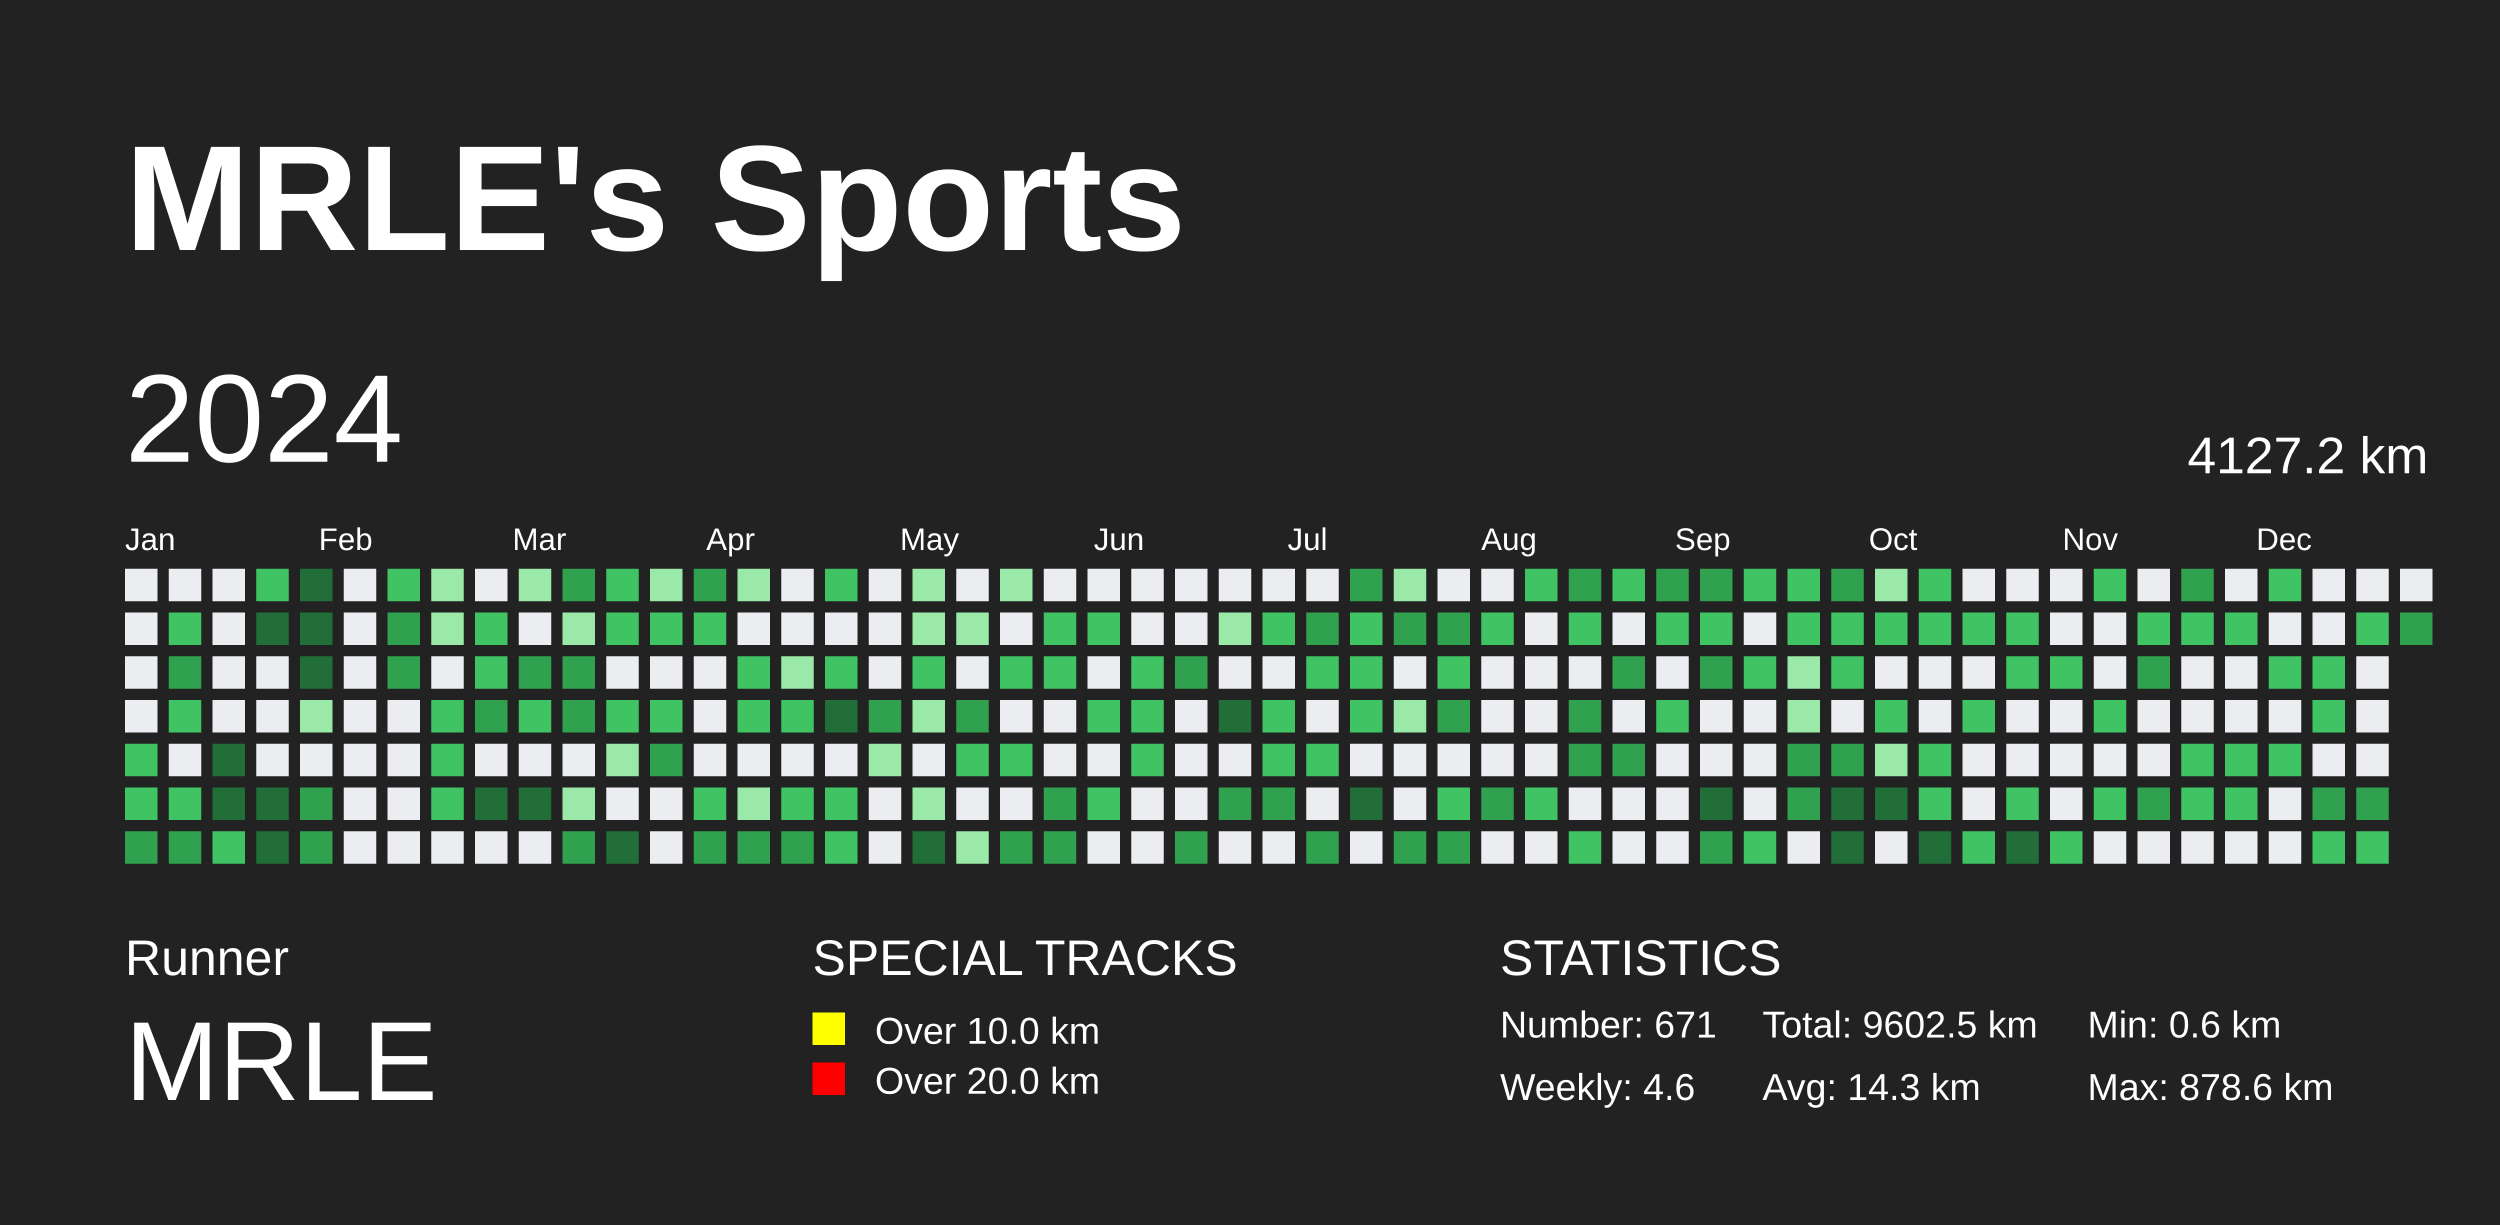
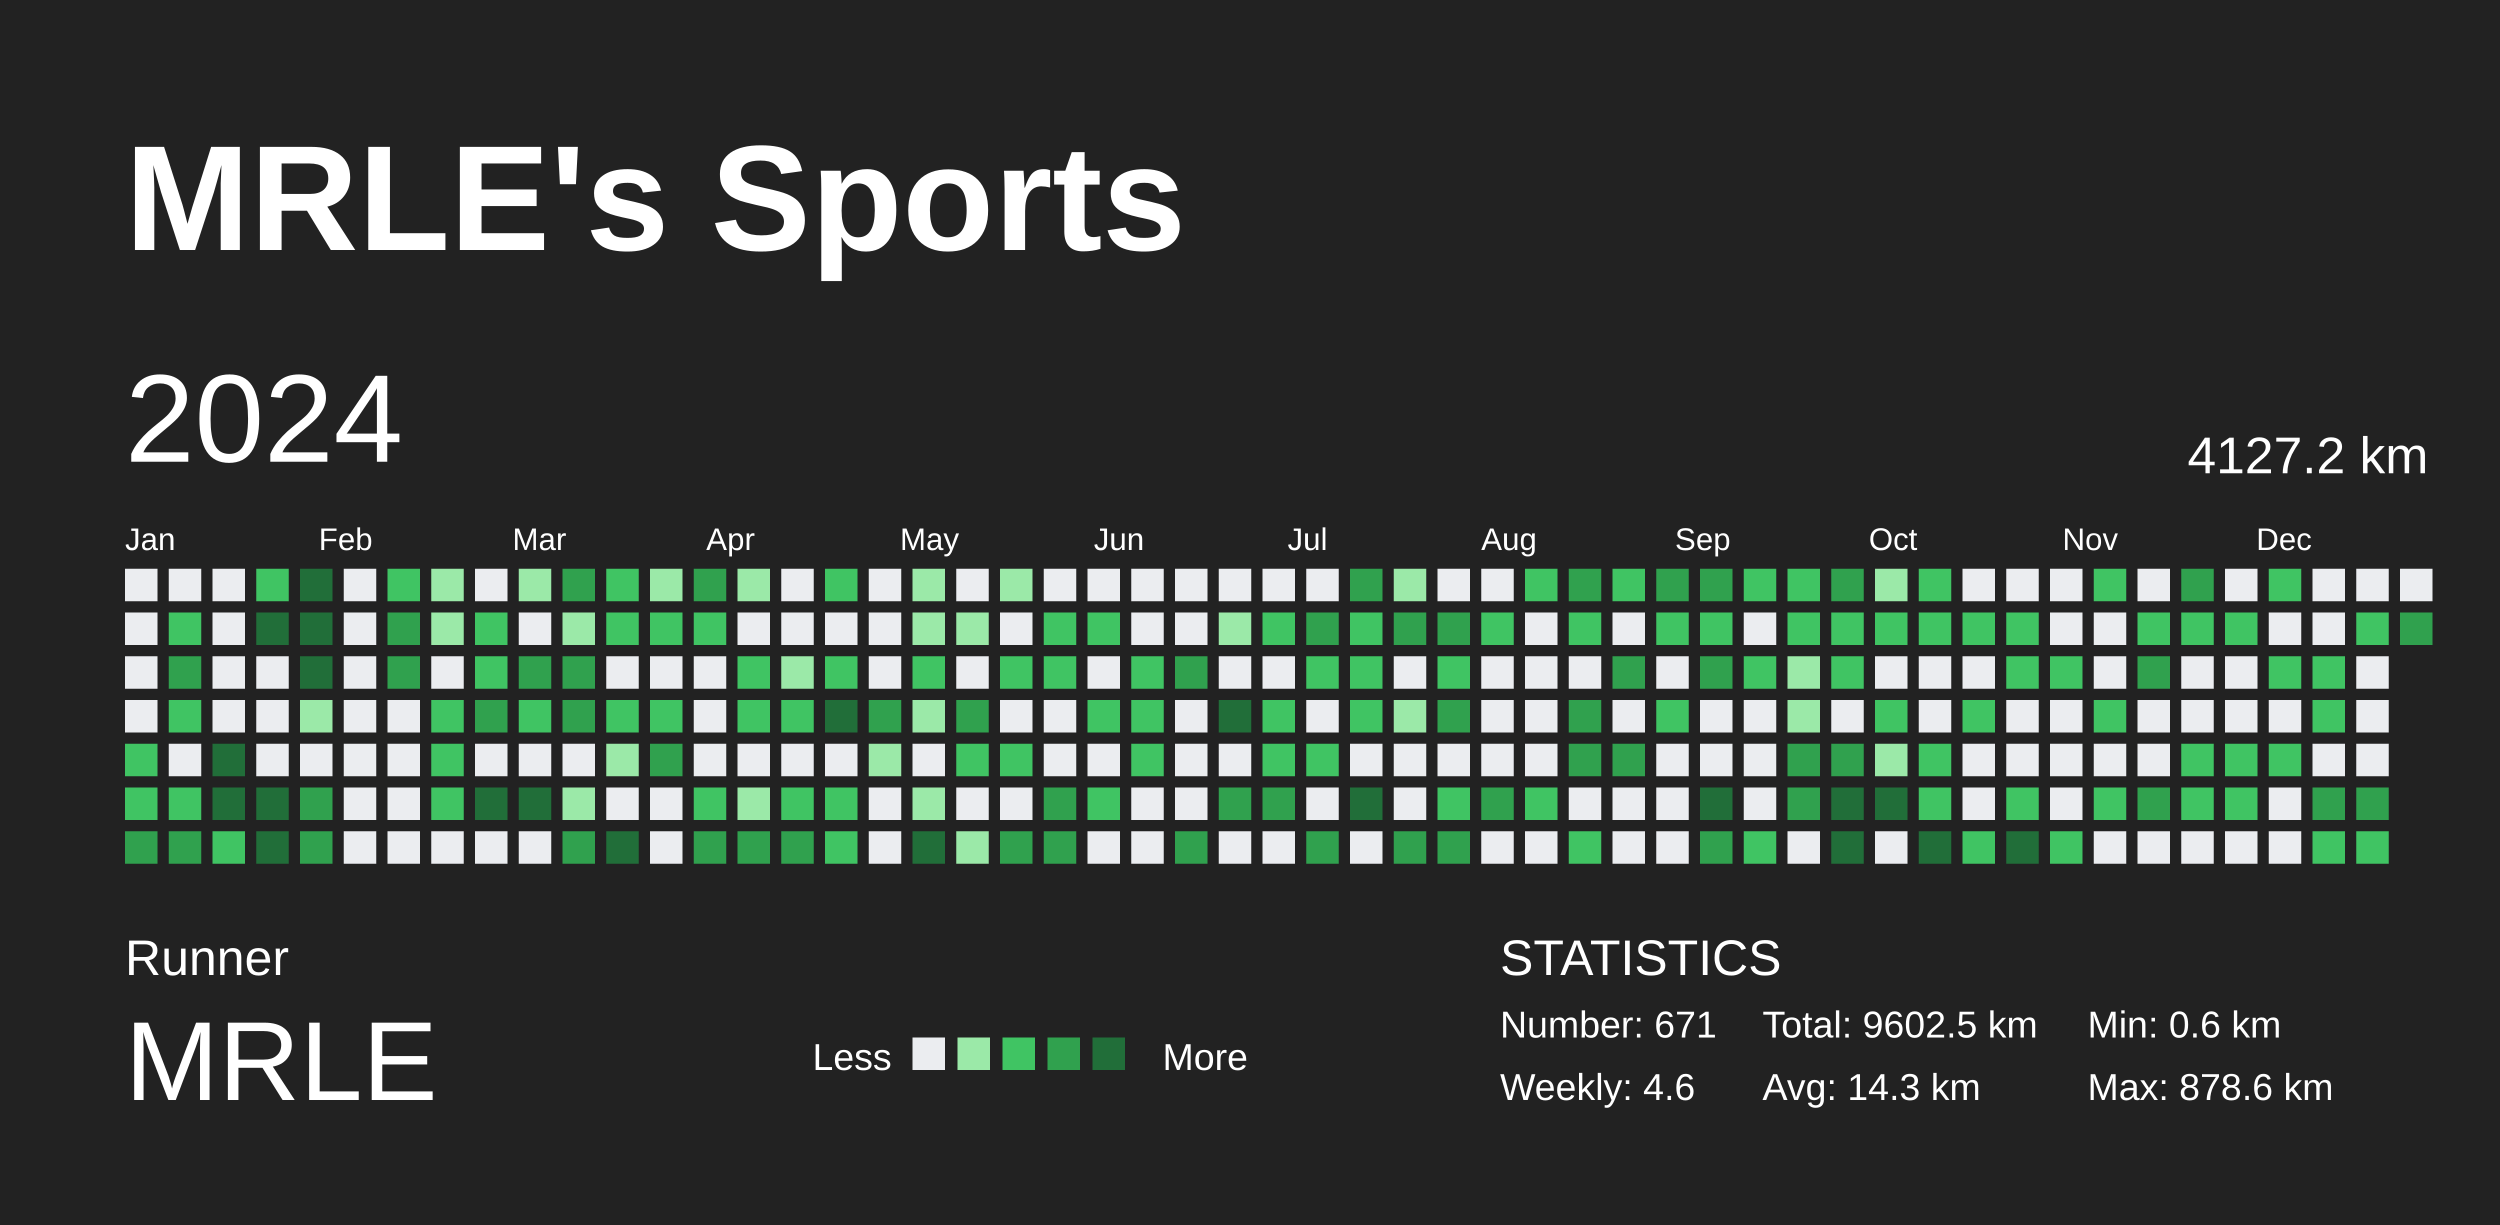
<svg xmlns="http://www.w3.org/2000/svg" baseProfile="full" height="98mm" version="1.1" viewBox="0,0,200,98" width="200mm">
  <defs />
  <rect fill="#222222" height="98" width="200" x="0" y="0" />
  <text fill="#FFFFFF" style="font-size:12px; font-family:Arial; font-weight:bold;" x="10" y="20">MRLE's Sports</text>
  <text fill="#FFFFFF" style="font-size:4px; font-family:Arial" x="10" y="78">Runner</text>
  <text fill="#FFFFFF" style="font-size:9px; font-family:Arial" x="10" y="88">MRLE</text>
-   <text fill="#FFFFFF" style="font-size:4px; font-family:Arial" x="65" y="78">SPECIAL TRACKS</text>
-   <rect fill="yellow" height="2.6" width="2.6" x="65" y="81" />
-   <text fill="#FFFFFF" style="font-size:3px; font-family:Arial" x="70" y="83.5">Over 10.0 km</text>
-   <rect fill="red" height="2.6" width="2.6" x="65" y="85" />
-   <text fill="#FFFFFF" style="font-size:3px; font-family:Arial" x="70" y="87.5">Over 20.0 km</text>
+   <text fill="#FFFFFF" style="font-size:3px; font-family:Arial" x="65" y="85.6">Less</text>
+   <rect fill="#ebedf0" height="2.6" width="2.6" x="73" y="83" />
+   <rect fill="#9be9a8" height="2.6" width="2.6" x="76.6" y="83" />
+   <rect fill="#40c463" height="2.6" width="2.6" x="80.2" y="83" />
+   <rect fill="#30a14e" height="2.6" width="2.6" x="83.8" y="83" />
+   <rect fill="#216e39" height="2.6" width="2.6" x="87.4" y="83" />
+   <text fill="#FFFFFF" style="font-size:3px; font-family:Arial" x="93" y="85.6">More</text>
  <text fill="#FFFFFF" style="font-size:4px; font-family:Arial" x="120" y="78">STATISTICS</text>
  <text fill="#FFFFFF" style="font-size:3px; font-family:Arial" x="120" y="83">Number: 671</text>
  <text fill="#FFFFFF" style="font-size:3px; font-family:Arial" x="120" y="88">Weekly: 4.6</text>
  <text fill="#FFFFFF" style="font-size:3px; font-family:Arial" x="141" y="83">Total: 9602.5 km</text>
  <text fill="#FFFFFF" style="font-size:3px; font-family:Arial" x="141" y="88">Avg: 14.3 km</text>
  <text fill="#FFFFFF" style="font-size:3px; font-family:Arial" x="167" y="83">Min: 0.6 km</text>
  <text fill="#FFFFFF" style="font-size:3px; font-family:Arial" x="167" y="88">Max: 878.6 km</text>
  <text dominant-baseline="hanging" fill="#FFFFFF" style="font-size:10.0px; font-family:Arial;" x="10" y="30">2024</text>
  <text dominant-baseline="hanging" fill="#FFFFFF" style="font-size:4.125px; font-family:Arial;" x="175" y="35">4127.2 km</text>
  <text fill="#FFFFFF" style="font-size:2.5px; font-family:Arial" x="10.0" y="44">Jan</text>
  <text fill="#FFFFFF" style="font-size:2.5px; font-family:Arial" x="25.5" y="44">Feb</text>
  <text fill="#FFFFFF" style="font-size:2.5px; font-family:Arial" x="41.0" y="44">Mar</text>
  <text fill="#FFFFFF" style="font-size:2.5px; font-family:Arial" x="56.5" y="44">Apr</text>
  <text fill="#FFFFFF" style="font-size:2.5px; font-family:Arial" x="72.0" y="44">May</text>
  <text fill="#FFFFFF" style="font-size:2.5px; font-family:Arial" x="87.5" y="44">Jun</text>
  <text fill="#FFFFFF" style="font-size:2.5px; font-family:Arial" x="103.0" y="44">Jul</text>
  <text fill="#FFFFFF" style="font-size:2.5px; font-family:Arial" x="118.5" y="44">Aug</text>
  <text fill="#FFFFFF" style="font-size:2.5px; font-family:Arial" x="134.0" y="44">Sep</text>
  <text fill="#FFFFFF" style="font-size:2.5px; font-family:Arial" x="149.5" y="44">Oct</text>
  <text fill="#FFFFFF" style="font-size:2.5px; font-family:Arial" x="165.0" y="44">Nov</text>
  <text fill="#FFFFFF" style="font-size:2.5px; font-family:Arial" x="180.5" y="44">Dec</text>
  <rect fill="#ebedf0" height="2.6" width="2.6" x="10.0" y="45.5" />
  <rect fill="#ebedf0" height="2.6" width="2.6" x="10.0" y="49.0" />
  <rect fill="#ebedf0" height="2.6" width="2.6" x="10.0" y="52.5" />
  <rect fill="#ebedf0" height="2.6" width="2.6" x="10.0" y="56.0" />
  <rect fill="#40c463" height="2.6" width="2.6" x="10.0" y="59.5" />
  <rect fill="#40c463" height="2.6" width="2.6" x="10.0" y="63.0" />
  <rect fill="#30a14e" height="2.6" width="2.6" x="10.0" y="66.5" />
  <rect fill="#ebedf0" height="2.6" width="2.6" x="13.5" y="45.5" />
  <rect fill="#40c463" height="2.6" width="2.6" x="13.5" y="49.0" />
  <rect fill="#30a14e" height="2.6" width="2.6" x="13.5" y="52.5" />
  <rect fill="#40c463" height="2.6" width="2.6" x="13.5" y="56.0" />
  <rect fill="#ebedf0" height="2.6" width="2.6" x="13.5" y="59.5" />
  <rect fill="#40c463" height="2.6" width="2.6" x="13.5" y="63.0" />
  <rect fill="#30a14e" height="2.6" width="2.6" x="13.5" y="66.5" />
  <rect fill="#ebedf0" height="2.6" width="2.6" x="17.0" y="45.5" />
  <rect fill="#ebedf0" height="2.6" width="2.6" x="17.0" y="49.0" />
  <rect fill="#ebedf0" height="2.6" width="2.6" x="17.0" y="52.5" />
  <rect fill="#ebedf0" height="2.6" width="2.6" x="17.0" y="56.0" />
  <rect fill="#216e39" height="2.6" width="2.6" x="17.0" y="59.5" />
  <rect fill="#216e39" height="2.6" width="2.6" x="17.0" y="63.0" />
  <rect fill="#40c463" height="2.6" width="2.6" x="17.0" y="66.5" />
  <rect fill="#40c463" height="2.6" width="2.6" x="20.5" y="45.5" />
  <rect fill="#216e39" height="2.6" width="2.6" x="20.5" y="49.0" />
  <rect fill="#ebedf0" height="2.6" width="2.6" x="20.5" y="52.5" />
  <rect fill="#ebedf0" height="2.6" width="2.6" x="20.5" y="56.0" />
  <rect fill="#ebedf0" height="2.6" width="2.6" x="20.5" y="59.5" />
  <rect fill="#216e39" height="2.6" width="2.6" x="20.5" y="63.0" />
  <rect fill="#216e39" height="2.6" width="2.6" x="20.5" y="66.5" />
  <rect fill="#216e39" height="2.6" width="2.6" x="24.0" y="45.5" />
  <rect fill="#216e39" height="2.6" width="2.6" x="24.0" y="49.0" />
  <rect fill="#216e39" height="2.6" width="2.6" x="24.0" y="52.5" />
  <rect fill="#9be9a8" height="2.6" width="2.6" x="24.0" y="56.0" />
  <rect fill="#ebedf0" height="2.6" width="2.6" x="24.0" y="59.5" />
  <rect fill="#30a14e" height="2.6" width="2.6" x="24.0" y="63.0" />
  <rect fill="#30a14e" height="2.6" width="2.6" x="24.0" y="66.5" />
  <rect fill="#ebedf0" height="2.6" width="2.6" x="27.5" y="45.5" />
  <rect fill="#ebedf0" height="2.6" width="2.6" x="27.5" y="49.0" />
  <rect fill="#ebedf0" height="2.6" width="2.6" x="27.5" y="52.5" />
  <rect fill="#ebedf0" height="2.6" width="2.6" x="27.5" y="56.0" />
  <rect fill="#ebedf0" height="2.6" width="2.6" x="27.5" y="59.5" />
  <rect fill="#ebedf0" height="2.6" width="2.6" x="27.5" y="63.0" />
  <rect fill="#ebedf0" height="2.6" width="2.6" x="27.5" y="66.5" />
  <rect fill="#40c463" height="2.6" width="2.6" x="31.0" y="45.5" />
  <rect fill="#30a14e" height="2.6" width="2.6" x="31.0" y="49.0" />
  <rect fill="#30a14e" height="2.6" width="2.6" x="31.0" y="52.5" />
  <rect fill="#ebedf0" height="2.6" width="2.6" x="31.0" y="56.0" />
  <rect fill="#ebedf0" height="2.6" width="2.6" x="31.0" y="59.5" />
  <rect fill="#ebedf0" height="2.6" width="2.6" x="31.0" y="63.0" />
  <rect fill="#ebedf0" height="2.6" width="2.6" x="31.0" y="66.5" />
  <rect fill="#9be9a8" height="2.6" width="2.6" x="34.5" y="45.5" />
  <rect fill="#9be9a8" height="2.6" width="2.6" x="34.5" y="49.0" />
  <rect fill="#ebedf0" height="2.6" width="2.6" x="34.5" y="52.5" />
  <rect fill="#40c463" height="2.6" width="2.6" x="34.5" y="56.0" />
  <rect fill="#40c463" height="2.6" width="2.6" x="34.5" y="59.5" />
  <rect fill="#40c463" height="2.6" width="2.6" x="34.5" y="63.0" />
  <rect fill="#ebedf0" height="2.6" width="2.6" x="34.5" y="66.5" />
  <rect fill="#ebedf0" height="2.6" width="2.6" x="38.0" y="45.5" />
  <rect fill="#40c463" height="2.6" width="2.6" x="38.0" y="49.0" />
  <rect fill="#40c463" height="2.6" width="2.6" x="38.0" y="52.5" />
  <rect fill="#30a14e" height="2.6" width="2.6" x="38.0" y="56.0" />
  <rect fill="#ebedf0" height="2.6" width="2.6" x="38.0" y="59.5" />
  <rect fill="#216e39" height="2.6" width="2.6" x="38.0" y="63.0" />
  <rect fill="#ebedf0" height="2.6" width="2.6" x="38.0" y="66.5" />
  <rect fill="#9be9a8" height="2.6" width="2.6" x="41.5" y="45.5" />
  <rect fill="#ebedf0" height="2.6" width="2.6" x="41.5" y="49.0" />
  <rect fill="#30a14e" height="2.6" width="2.6" x="41.5" y="52.5" />
  <rect fill="#40c463" height="2.6" width="2.6" x="41.5" y="56.0" />
  <rect fill="#ebedf0" height="2.6" width="2.6" x="41.5" y="59.5" />
  <rect fill="#216e39" height="2.6" width="2.6" x="41.5" y="63.0" />
  <rect fill="#ebedf0" height="2.6" width="2.6" x="41.5" y="66.5" />
  <rect fill="#30a14e" height="2.6" width="2.6" x="45.0" y="45.5" />
  <rect fill="#9be9a8" height="2.6" width="2.6" x="45.0" y="49.0" />
  <rect fill="#30a14e" height="2.6" width="2.6" x="45.0" y="52.5" />
  <rect fill="#30a14e" height="2.6" width="2.6" x="45.0" y="56.0" />
  <rect fill="#ebedf0" height="2.6" width="2.6" x="45.0" y="59.5" />
  <rect fill="#9be9a8" height="2.6" width="2.6" x="45.0" y="63.0" />
  <rect fill="#30a14e" height="2.6" width="2.6" x="45.0" y="66.5" />
  <rect fill="#40c463" height="2.6" width="2.6" x="48.5" y="45.5" />
  <rect fill="#40c463" height="2.6" width="2.6" x="48.5" y="49.0" />
  <rect fill="#ebedf0" height="2.6" width="2.6" x="48.5" y="52.5" />
  <rect fill="#40c463" height="2.6" width="2.6" x="48.5" y="56.0" />
  <rect fill="#9be9a8" height="2.6" width="2.6" x="48.5" y="59.5" />
  <rect fill="#ebedf0" height="2.6" width="2.6" x="48.5" y="63.0" />
  <rect fill="#216e39" height="2.6" width="2.6" x="48.5" y="66.5" />
  <rect fill="#9be9a8" height="2.6" width="2.6" x="52.0" y="45.5" />
  <rect fill="#40c463" height="2.6" width="2.6" x="52.0" y="49.0" />
  <rect fill="#ebedf0" height="2.6" width="2.6" x="52.0" y="52.5" />
  <rect fill="#40c463" height="2.6" width="2.6" x="52.0" y="56.0" />
  <rect fill="#30a14e" height="2.6" width="2.6" x="52.0" y="59.5" />
  <rect fill="#ebedf0" height="2.6" width="2.6" x="52.0" y="63.0" />
  <rect fill="#ebedf0" height="2.6" width="2.6" x="52.0" y="66.5" />
  <rect fill="#30a14e" height="2.6" width="2.6" x="55.5" y="45.5" />
  <rect fill="#40c463" height="2.6" width="2.6" x="55.5" y="49.0" />
  <rect fill="#ebedf0" height="2.6" width="2.6" x="55.5" y="52.5" />
  <rect fill="#ebedf0" height="2.6" width="2.6" x="55.5" y="56.0" />
  <rect fill="#ebedf0" height="2.6" width="2.6" x="55.5" y="59.5" />
  <rect fill="#40c463" height="2.6" width="2.6" x="55.5" y="63.0" />
  <rect fill="#30a14e" height="2.6" width="2.6" x="55.5" y="66.5" />
  <rect fill="#9be9a8" height="2.6" width="2.6" x="59.0" y="45.5" />
  <rect fill="#ebedf0" height="2.6" width="2.6" x="59.0" y="49.0" />
  <rect fill="#40c463" height="2.6" width="2.6" x="59.0" y="52.5" />
  <rect fill="#40c463" height="2.6" width="2.6" x="59.0" y="56.0" />
  <rect fill="#ebedf0" height="2.6" width="2.6" x="59.0" y="59.5" />
  <rect fill="#9be9a8" height="2.6" width="2.6" x="59.0" y="63.0" />
  <rect fill="#30a14e" height="2.6" width="2.6" x="59.0" y="66.5" />
  <rect fill="#ebedf0" height="2.6" width="2.6" x="62.5" y="45.5" />
  <rect fill="#ebedf0" height="2.6" width="2.6" x="62.5" y="49.0" />
  <rect fill="#9be9a8" height="2.6" width="2.6" x="62.5" y="52.5" />
  <rect fill="#40c463" height="2.6" width="2.6" x="62.5" y="56.0" />
  <rect fill="#ebedf0" height="2.6" width="2.6" x="62.5" y="59.5" />
  <rect fill="#40c463" height="2.6" width="2.6" x="62.5" y="63.0" />
  <rect fill="#30a14e" height="2.6" width="2.6" x="62.5" y="66.5" />
  <rect fill="#40c463" height="2.6" width="2.6" x="66.0" y="45.5" />
  <rect fill="#ebedf0" height="2.6" width="2.6" x="66.0" y="49.0" />
  <rect fill="#40c463" height="2.6" width="2.6" x="66.0" y="52.5" />
  <rect fill="#216e39" height="2.6" width="2.6" x="66.0" y="56.0" />
  <rect fill="#ebedf0" height="2.6" width="2.6" x="66.0" y="59.5" />
  <rect fill="#40c463" height="2.6" width="2.6" x="66.0" y="63.0" />
  <rect fill="#40c463" height="2.6" width="2.6" x="66.0" y="66.5" />
  <rect fill="#ebedf0" height="2.6" width="2.6" x="69.5" y="45.5" />
  <rect fill="#ebedf0" height="2.6" width="2.6" x="69.5" y="49.0" />
  <rect fill="#ebedf0" height="2.6" width="2.6" x="69.5" y="52.5" />
  <rect fill="#30a14e" height="2.6" width="2.6" x="69.5" y="56.0" />
  <rect fill="#9be9a8" height="2.6" width="2.6" x="69.5" y="59.5" />
  <rect fill="#ebedf0" height="2.6" width="2.6" x="69.5" y="63.0" />
  <rect fill="#ebedf0" height="2.6" width="2.6" x="69.5" y="66.5" />
  <rect fill="#9be9a8" height="2.6" width="2.6" x="73.0" y="45.5" />
  <rect fill="#9be9a8" height="2.6" width="2.6" x="73.0" y="49.0" />
  <rect fill="#40c463" height="2.6" width="2.6" x="73.0" y="52.5" />
  <rect fill="#9be9a8" height="2.6" width="2.6" x="73.0" y="56.0" />
  <rect fill="#ebedf0" height="2.6" width="2.6" x="73.0" y="59.5" />
  <rect fill="#9be9a8" height="2.6" width="2.6" x="73.0" y="63.0" />
  <rect fill="#216e39" height="2.6" width="2.6" x="73.0" y="66.5" />
  <rect fill="#ebedf0" height="2.6" width="2.6" x="76.5" y="45.5" />
  <rect fill="#9be9a8" height="2.6" width="2.6" x="76.5" y="49.0" />
  <rect fill="#ebedf0" height="2.6" width="2.6" x="76.5" y="52.5" />
  <rect fill="#30a14e" height="2.6" width="2.6" x="76.5" y="56.0" />
  <rect fill="#40c463" height="2.6" width="2.6" x="76.5" y="59.5" />
  <rect fill="#ebedf0" height="2.6" width="2.6" x="76.5" y="63.0" />
  <rect fill="#9be9a8" height="2.6" width="2.6" x="76.5" y="66.5" />
  <rect fill="#9be9a8" height="2.6" width="2.6" x="80.0" y="45.5" />
  <rect fill="#ebedf0" height="2.6" width="2.6" x="80.0" y="49.0" />
  <rect fill="#40c463" height="2.6" width="2.6" x="80.0" y="52.5" />
  <rect fill="#ebedf0" height="2.6" width="2.6" x="80.0" y="56.0" />
  <rect fill="#40c463" height="2.6" width="2.6" x="80.0" y="59.5" />
  <rect fill="#ebedf0" height="2.6" width="2.6" x="80.0" y="63.0" />
  <rect fill="#30a14e" height="2.6" width="2.6" x="80.0" y="66.5" />
  <rect fill="#ebedf0" height="2.6" width="2.6" x="83.5" y="45.5" />
  <rect fill="#40c463" height="2.6" width="2.6" x="83.5" y="49.0" />
  <rect fill="#40c463" height="2.6" width="2.6" x="83.5" y="52.5" />
  <rect fill="#ebedf0" height="2.6" width="2.6" x="83.5" y="56.0" />
  <rect fill="#ebedf0" height="2.6" width="2.6" x="83.5" y="59.5" />
  <rect fill="#30a14e" height="2.6" width="2.6" x="83.5" y="63.0" />
  <rect fill="#30a14e" height="2.6" width="2.6" x="83.5" y="66.5" />
  <rect fill="#ebedf0" height="2.6" width="2.6" x="87.0" y="45.5" />
  <rect fill="#40c463" height="2.6" width="2.6" x="87.0" y="49.0" />
  <rect fill="#ebedf0" height="2.6" width="2.6" x="87.0" y="52.5" />
  <rect fill="#40c463" height="2.6" width="2.6" x="87.0" y="56.0" />
  <rect fill="#ebedf0" height="2.6" width="2.6" x="87.0" y="59.5" />
  <rect fill="#40c463" height="2.6" width="2.6" x="87.0" y="63.0" />
  <rect fill="#ebedf0" height="2.6" width="2.6" x="87.0" y="66.5" />
  <rect fill="#ebedf0" height="2.6" width="2.6" x="90.5" y="45.5" />
  <rect fill="#ebedf0" height="2.6" width="2.6" x="90.5" y="49.0" />
  <rect fill="#40c463" height="2.6" width="2.6" x="90.5" y="52.5" />
  <rect fill="#40c463" height="2.6" width="2.6" x="90.5" y="56.0" />
  <rect fill="#40c463" height="2.6" width="2.6" x="90.5" y="59.5" />
  <rect fill="#ebedf0" height="2.6" width="2.6" x="90.5" y="63.0" />
  <rect fill="#ebedf0" height="2.6" width="2.6" x="90.5" y="66.5" />
  <rect fill="#ebedf0" height="2.6" width="2.6" x="94.0" y="45.5" />
  <rect fill="#ebedf0" height="2.6" width="2.6" x="94.0" y="49.0" />
  <rect fill="#30a14e" height="2.6" width="2.6" x="94.0" y="52.5" />
  <rect fill="#ebedf0" height="2.6" width="2.6" x="94.0" y="56.0" />
  <rect fill="#ebedf0" height="2.6" width="2.6" x="94.0" y="59.5" />
  <rect fill="#ebedf0" height="2.6" width="2.6" x="94.0" y="63.0" />
  <rect fill="#30a14e" height="2.6" width="2.6" x="94.0" y="66.5" />
  <rect fill="#ebedf0" height="2.6" width="2.6" x="97.5" y="45.5" />
  <rect fill="#9be9a8" height="2.6" width="2.6" x="97.5" y="49.0" />
  <rect fill="#ebedf0" height="2.6" width="2.6" x="97.5" y="52.5" />
  <rect fill="#216e39" height="2.6" width="2.6" x="97.5" y="56.0" />
  <rect fill="#ebedf0" height="2.6" width="2.6" x="97.5" y="59.5" />
  <rect fill="#30a14e" height="2.6" width="2.6" x="97.5" y="63.0" />
  <rect fill="#ebedf0" height="2.6" width="2.6" x="97.5" y="66.5" />
  <rect fill="#ebedf0" height="2.6" width="2.6" x="101.0" y="45.5" />
  <rect fill="#40c463" height="2.6" width="2.6" x="101.0" y="49.0" />
  <rect fill="#ebedf0" height="2.6" width="2.6" x="101.0" y="52.5" />
  <rect fill="#40c463" height="2.6" width="2.6" x="101.0" y="56.0" />
  <rect fill="#40c463" height="2.6" width="2.6" x="101.0" y="59.5" />
  <rect fill="#30a14e" height="2.6" width="2.6" x="101.0" y="63.0" />
  <rect fill="#ebedf0" height="2.6" width="2.6" x="101.0" y="66.5" />
  <rect fill="#ebedf0" height="2.6" width="2.6" x="104.5" y="45.5" />
  <rect fill="#30a14e" height="2.6" width="2.6" x="104.5" y="49.0" />
  <rect fill="#40c463" height="2.6" width="2.6" x="104.5" y="52.5" />
  <rect fill="#ebedf0" height="2.6" width="2.6" x="104.5" y="56.0" />
  <rect fill="#40c463" height="2.6" width="2.6" x="104.5" y="59.5" />
  <rect fill="#ebedf0" height="2.6" width="2.6" x="104.5" y="63.0" />
  <rect fill="#30a14e" height="2.6" width="2.6" x="104.5" y="66.5" />
  <rect fill="#30a14e" height="2.6" width="2.6" x="108.0" y="45.5" />
  <rect fill="#40c463" height="2.6" width="2.6" x="108.0" y="49.0" />
  <rect fill="#40c463" height="2.6" width="2.6" x="108.0" y="52.5" />
  <rect fill="#40c463" height="2.6" width="2.6" x="108.0" y="56.0" />
  <rect fill="#ebedf0" height="2.6" width="2.6" x="108.0" y="59.5" />
  <rect fill="#216e39" height="2.6" width="2.6" x="108.0" y="63.0" />
  <rect fill="#ebedf0" height="2.6" width="2.6" x="108.0" y="66.5" />
  <rect fill="#9be9a8" height="2.6" width="2.6" x="111.5" y="45.5" />
  <rect fill="#30a14e" height="2.6" width="2.6" x="111.5" y="49.0" />
  <rect fill="#ebedf0" height="2.6" width="2.6" x="111.5" y="52.5" />
  <rect fill="#9be9a8" height="2.6" width="2.6" x="111.5" y="56.0" />
  <rect fill="#ebedf0" height="2.6" width="2.6" x="111.5" y="59.5" />
  <rect fill="#ebedf0" height="2.6" width="2.6" x="111.5" y="63.0" />
  <rect fill="#30a14e" height="2.6" width="2.6" x="111.5" y="66.5" />
  <rect fill="#ebedf0" height="2.6" width="2.6" x="115.0" y="45.5" />
  <rect fill="#30a14e" height="2.6" width="2.6" x="115.0" y="49.0" />
  <rect fill="#40c463" height="2.6" width="2.6" x="115.0" y="52.5" />
  <rect fill="#30a14e" height="2.6" width="2.6" x="115.0" y="56.0" />
  <rect fill="#ebedf0" height="2.6" width="2.6" x="115.0" y="59.5" />
  <rect fill="#40c463" height="2.6" width="2.6" x="115.0" y="63.0" />
  <rect fill="#30a14e" height="2.6" width="2.6" x="115.0" y="66.5" />
  <rect fill="#ebedf0" height="2.6" width="2.6" x="118.5" y="45.5" />
  <rect fill="#40c463" height="2.6" width="2.6" x="118.5" y="49.0" />
  <rect fill="#ebedf0" height="2.6" width="2.6" x="118.5" y="52.5" />
  <rect fill="#ebedf0" height="2.6" width="2.6" x="118.5" y="56.0" />
  <rect fill="#ebedf0" height="2.6" width="2.6" x="118.5" y="59.5" />
  <rect fill="#30a14e" height="2.6" width="2.6" x="118.5" y="63.0" />
  <rect fill="#ebedf0" height="2.6" width="2.6" x="118.5" y="66.5" />
  <rect fill="#40c463" height="2.6" width="2.6" x="122.0" y="45.5" />
  <rect fill="#ebedf0" height="2.6" width="2.6" x="122.0" y="49.0" />
  <rect fill="#ebedf0" height="2.6" width="2.6" x="122.0" y="52.5" />
  <rect fill="#ebedf0" height="2.6" width="2.6" x="122.0" y="56.0" />
  <rect fill="#ebedf0" height="2.6" width="2.6" x="122.0" y="59.5" />
  <rect fill="#40c463" height="2.6" width="2.6" x="122.0" y="63.0" />
  <rect fill="#ebedf0" height="2.6" width="2.6" x="122.0" y="66.5" />
  <rect fill="#30a14e" height="2.6" width="2.6" x="125.5" y="45.5" />
  <rect fill="#40c463" height="2.6" width="2.6" x="125.5" y="49.0" />
  <rect fill="#ebedf0" height="2.6" width="2.6" x="125.5" y="52.5" />
  <rect fill="#30a14e" height="2.6" width="2.6" x="125.5" y="56.0" />
  <rect fill="#30a14e" height="2.6" width="2.6" x="125.5" y="59.5" />
  <rect fill="#ebedf0" height="2.6" width="2.6" x="125.5" y="63.0" />
  <rect fill="#40c463" height="2.6" width="2.6" x="125.5" y="66.5" />
  <rect fill="#40c463" height="2.6" width="2.6" x="129.0" y="45.5" />
  <rect fill="#ebedf0" height="2.6" width="2.6" x="129.0" y="49.0" />
  <rect fill="#30a14e" height="2.6" width="2.6" x="129.0" y="52.5" />
  <rect fill="#ebedf0" height="2.6" width="2.6" x="129.0" y="56.0" />
  <rect fill="#30a14e" height="2.6" width="2.6" x="129.0" y="59.5" />
  <rect fill="#ebedf0" height="2.6" width="2.6" x="129.0" y="63.0" />
  <rect fill="#ebedf0" height="2.6" width="2.6" x="129.0" y="66.5" />
  <rect fill="#30a14e" height="2.6" width="2.6" x="132.5" y="45.5" />
  <rect fill="#40c463" height="2.6" width="2.6" x="132.5" y="49.0" />
  <rect fill="#ebedf0" height="2.6" width="2.6" x="132.5" y="52.5" />
  <rect fill="#40c463" height="2.6" width="2.6" x="132.5" y="56.0" />
  <rect fill="#ebedf0" height="2.6" width="2.6" x="132.5" y="59.5" />
  <rect fill="#ebedf0" height="2.6" width="2.6" x="132.5" y="63.0" />
  <rect fill="#ebedf0" height="2.6" width="2.6" x="132.5" y="66.5" />
  <rect fill="#30a14e" height="2.6" width="2.6" x="136.0" y="45.5" />
  <rect fill="#40c463" height="2.6" width="2.6" x="136.0" y="49.0" />
  <rect fill="#30a14e" height="2.6" width="2.6" x="136.0" y="52.5" />
  <rect fill="#ebedf0" height="2.6" width="2.6" x="136.0" y="56.0" />
  <rect fill="#ebedf0" height="2.6" width="2.6" x="136.0" y="59.5" />
  <rect fill="#216e39" height="2.6" width="2.6" x="136.0" y="63.0" />
  <rect fill="#30a14e" height="2.6" width="2.6" x="136.0" y="66.5" />
  <rect fill="#40c463" height="2.6" width="2.6" x="139.5" y="45.5" />
  <rect fill="#ebedf0" height="2.6" width="2.6" x="139.5" y="49.0" />
  <rect fill="#40c463" height="2.6" width="2.6" x="139.5" y="52.5" />
  <rect fill="#ebedf0" height="2.6" width="2.6" x="139.5" y="56.0" />
  <rect fill="#ebedf0" height="2.6" width="2.6" x="139.5" y="59.5" />
  <rect fill="#ebedf0" height="2.6" width="2.6" x="139.5" y="63.0" />
  <rect fill="#40c463" height="2.6" width="2.6" x="139.5" y="66.5" />
  <rect fill="#40c463" height="2.6" width="2.6" x="143.0" y="45.5" />
  <rect fill="#40c463" height="2.6" width="2.6" x="143.0" y="49.0" />
  <rect fill="#9be9a8" height="2.6" width="2.6" x="143.0" y="52.5" />
  <rect fill="#9be9a8" height="2.6" width="2.6" x="143.0" y="56.0" />
  <rect fill="#30a14e" height="2.6" width="2.6" x="143.0" y="59.5" />
  <rect fill="#30a14e" height="2.6" width="2.6" x="143.0" y="63.0" />
  <rect fill="#ebedf0" height="2.6" width="2.6" x="143.0" y="66.5" />
  <rect fill="#30a14e" height="2.6" width="2.6" x="146.5" y="45.5" />
  <rect fill="#40c463" height="2.6" width="2.6" x="146.5" y="49.0" />
  <rect fill="#40c463" height="2.6" width="2.6" x="146.5" y="52.5" />
  <rect fill="#ebedf0" height="2.6" width="2.6" x="146.5" y="56.0" />
  <rect fill="#30a14e" height="2.6" width="2.6" x="146.5" y="59.5" />
  <rect fill="#216e39" height="2.6" width="2.6" x="146.5" y="63.0" />
  <rect fill="#216e39" height="2.6" width="2.6" x="146.5" y="66.5" />
  <rect fill="#9be9a8" height="2.6" width="2.6" x="150.0" y="45.5" />
  <rect fill="#40c463" height="2.6" width="2.6" x="150.0" y="49.0" />
  <rect fill="#ebedf0" height="2.6" width="2.6" x="150.0" y="52.5" />
  <rect fill="#40c463" height="2.6" width="2.6" x="150.0" y="56.0" />
  <rect fill="#9be9a8" height="2.6" width="2.6" x="150.0" y="59.5" />
  <rect fill="#216e39" height="2.6" width="2.6" x="150.0" y="63.0" />
  <rect fill="#ebedf0" height="2.6" width="2.6" x="150.0" y="66.5" />
  <rect fill="#40c463" height="2.6" width="2.6" x="153.5" y="45.5" />
  <rect fill="#40c463" height="2.6" width="2.6" x="153.5" y="49.0" />
  <rect fill="#ebedf0" height="2.6" width="2.6" x="153.5" y="52.5" />
  <rect fill="#ebedf0" height="2.6" width="2.6" x="153.5" y="56.0" />
  <rect fill="#40c463" height="2.6" width="2.6" x="153.5" y="59.5" />
  <rect fill="#40c463" height="2.6" width="2.6" x="153.5" y="63.0" />
  <rect fill="#216e39" height="2.6" width="2.6" x="153.5" y="66.5" />
  <rect fill="#ebedf0" height="2.6" width="2.6" x="157.0" y="45.5" />
  <rect fill="#40c463" height="2.6" width="2.6" x="157.0" y="49.0" />
  <rect fill="#ebedf0" height="2.6" width="2.6" x="157.0" y="52.5" />
  <rect fill="#40c463" height="2.6" width="2.6" x="157.0" y="56.0" />
  <rect fill="#ebedf0" height="2.6" width="2.6" x="157.0" y="59.5" />
  <rect fill="#ebedf0" height="2.6" width="2.6" x="157.0" y="63.0" />
  <rect fill="#40c463" height="2.6" width="2.6" x="157.0" y="66.5" />
  <rect fill="#ebedf0" height="2.6" width="2.6" x="160.5" y="45.5" />
  <rect fill="#40c463" height="2.6" width="2.6" x="160.5" y="49.0" />
  <rect fill="#40c463" height="2.6" width="2.6" x="160.5" y="52.5" />
  <rect fill="#ebedf0" height="2.6" width="2.6" x="160.5" y="56.0" />
  <rect fill="#ebedf0" height="2.6" width="2.6" x="160.5" y="59.5" />
  <rect fill="#40c463" height="2.6" width="2.6" x="160.5" y="63.0" />
  <rect fill="#216e39" height="2.6" width="2.6" x="160.5" y="66.5" />
  <rect fill="#ebedf0" height="2.6" width="2.6" x="164.0" y="45.5" />
  <rect fill="#ebedf0" height="2.6" width="2.6" x="164.0" y="49.0" />
  <rect fill="#40c463" height="2.6" width="2.6" x="164.0" y="52.5" />
  <rect fill="#ebedf0" height="2.6" width="2.6" x="164.0" y="56.0" />
  <rect fill="#ebedf0" height="2.6" width="2.6" x="164.0" y="59.5" />
  <rect fill="#ebedf0" height="2.6" width="2.6" x="164.0" y="63.0" />
  <rect fill="#40c463" height="2.6" width="2.6" x="164.0" y="66.5" />
  <rect fill="#40c463" height="2.6" width="2.6" x="167.5" y="45.5" />
  <rect fill="#ebedf0" height="2.6" width="2.6" x="167.5" y="49.0" />
  <rect fill="#ebedf0" height="2.6" width="2.6" x="167.5" y="52.5" />
  <rect fill="#40c463" height="2.6" width="2.6" x="167.5" y="56.0" />
  <rect fill="#ebedf0" height="2.6" width="2.6" x="167.5" y="59.5" />
  <rect fill="#40c463" height="2.6" width="2.6" x="167.5" y="63.0" />
  <rect fill="#ebedf0" height="2.6" width="2.6" x="167.5" y="66.5" />
  <rect fill="#ebedf0" height="2.6" width="2.6" x="171.0" y="45.5" />
  <rect fill="#40c463" height="2.6" width="2.6" x="171.0" y="49.0" />
  <rect fill="#30a14e" height="2.6" width="2.6" x="171.0" y="52.5" />
  <rect fill="#ebedf0" height="2.6" width="2.6" x="171.0" y="56.0" />
  <rect fill="#ebedf0" height="2.6" width="2.6" x="171.0" y="59.5" />
  <rect fill="#30a14e" height="2.6" width="2.6" x="171.0" y="63.0" />
  <rect fill="#ebedf0" height="2.6" width="2.6" x="171.0" y="66.5" />
  <rect fill="#30a14e" height="2.6" width="2.6" x="174.5" y="45.5" />
  <rect fill="#40c463" height="2.6" width="2.6" x="174.5" y="49.0" />
  <rect fill="#ebedf0" height="2.6" width="2.6" x="174.5" y="52.5" />
  <rect fill="#ebedf0" height="2.6" width="2.6" x="174.5" y="56.0" />
  <rect fill="#40c463" height="2.6" width="2.6" x="174.5" y="59.5" />
  <rect fill="#40c463" height="2.6" width="2.6" x="174.5" y="63.0" />
  <rect fill="#ebedf0" height="2.6" width="2.6" x="174.5" y="66.5" />
  <rect fill="#ebedf0" height="2.6" width="2.6" x="178.0" y="45.5" />
  <rect fill="#40c463" height="2.6" width="2.6" x="178.0" y="49.0" />
  <rect fill="#ebedf0" height="2.6" width="2.6" x="178.0" y="52.5" />
  <rect fill="#ebedf0" height="2.6" width="2.6" x="178.0" y="56.0" />
  <rect fill="#40c463" height="2.6" width="2.6" x="178.0" y="59.5" />
  <rect fill="#40c463" height="2.6" width="2.6" x="178.0" y="63.0" />
  <rect fill="#ebedf0" height="2.6" width="2.6" x="178.0" y="66.5" />
  <rect fill="#40c463" height="2.6" width="2.6" x="181.5" y="45.5" />
  <rect fill="#ebedf0" height="2.6" width="2.6" x="181.5" y="49.0" />
  <rect fill="#40c463" height="2.6" width="2.6" x="181.5" y="52.5" />
  <rect fill="#ebedf0" height="2.6" width="2.6" x="181.5" y="56.0" />
  <rect fill="#40c463" height="2.6" width="2.6" x="181.5" y="59.5" />
  <rect fill="#ebedf0" height="2.6" width="2.6" x="181.5" y="63.0" />
  <rect fill="#ebedf0" height="2.6" width="2.6" x="181.5" y="66.5" />
  <rect fill="#ebedf0" height="2.6" width="2.6" x="185.0" y="45.5" />
  <rect fill="#ebedf0" height="2.6" width="2.6" x="185.0" y="49.0" />
  <rect fill="#40c463" height="2.6" width="2.6" x="185.0" y="52.5" />
  <rect fill="#40c463" height="2.6" width="2.6" x="185.0" y="56.0" />
  <rect fill="#ebedf0" height="2.6" width="2.6" x="185.0" y="59.5" />
  <rect fill="#30a14e" height="2.6" width="2.6" x="185.0" y="63.0" />
  <rect fill="#40c463" height="2.6" width="2.6" x="185.0" y="66.5" />
  <rect fill="#ebedf0" height="2.6" width="2.6" x="188.5" y="45.5" />
  <rect fill="#40c463" height="2.6" width="2.6" x="188.5" y="49.0" />
  <rect fill="#ebedf0" height="2.6" width="2.6" x="188.5" y="52.5" />
  <rect fill="#ebedf0" height="2.6" width="2.6" x="188.5" y="56.0" />
  <rect fill="#ebedf0" height="2.6" width="2.6" x="188.5" y="59.5" />
  <rect fill="#30a14e" height="2.6" width="2.6" x="188.5" y="63.0" />
  <rect fill="#40c463" height="2.6" width="2.6" x="188.5" y="66.5" />
  <rect fill="#ebedf0" height="2.6" width="2.6" x="192.0" y="45.5" />
  <rect fill="#30a14e" height="2.6" width="2.6" x="192.0" y="49.0" />
</svg>
